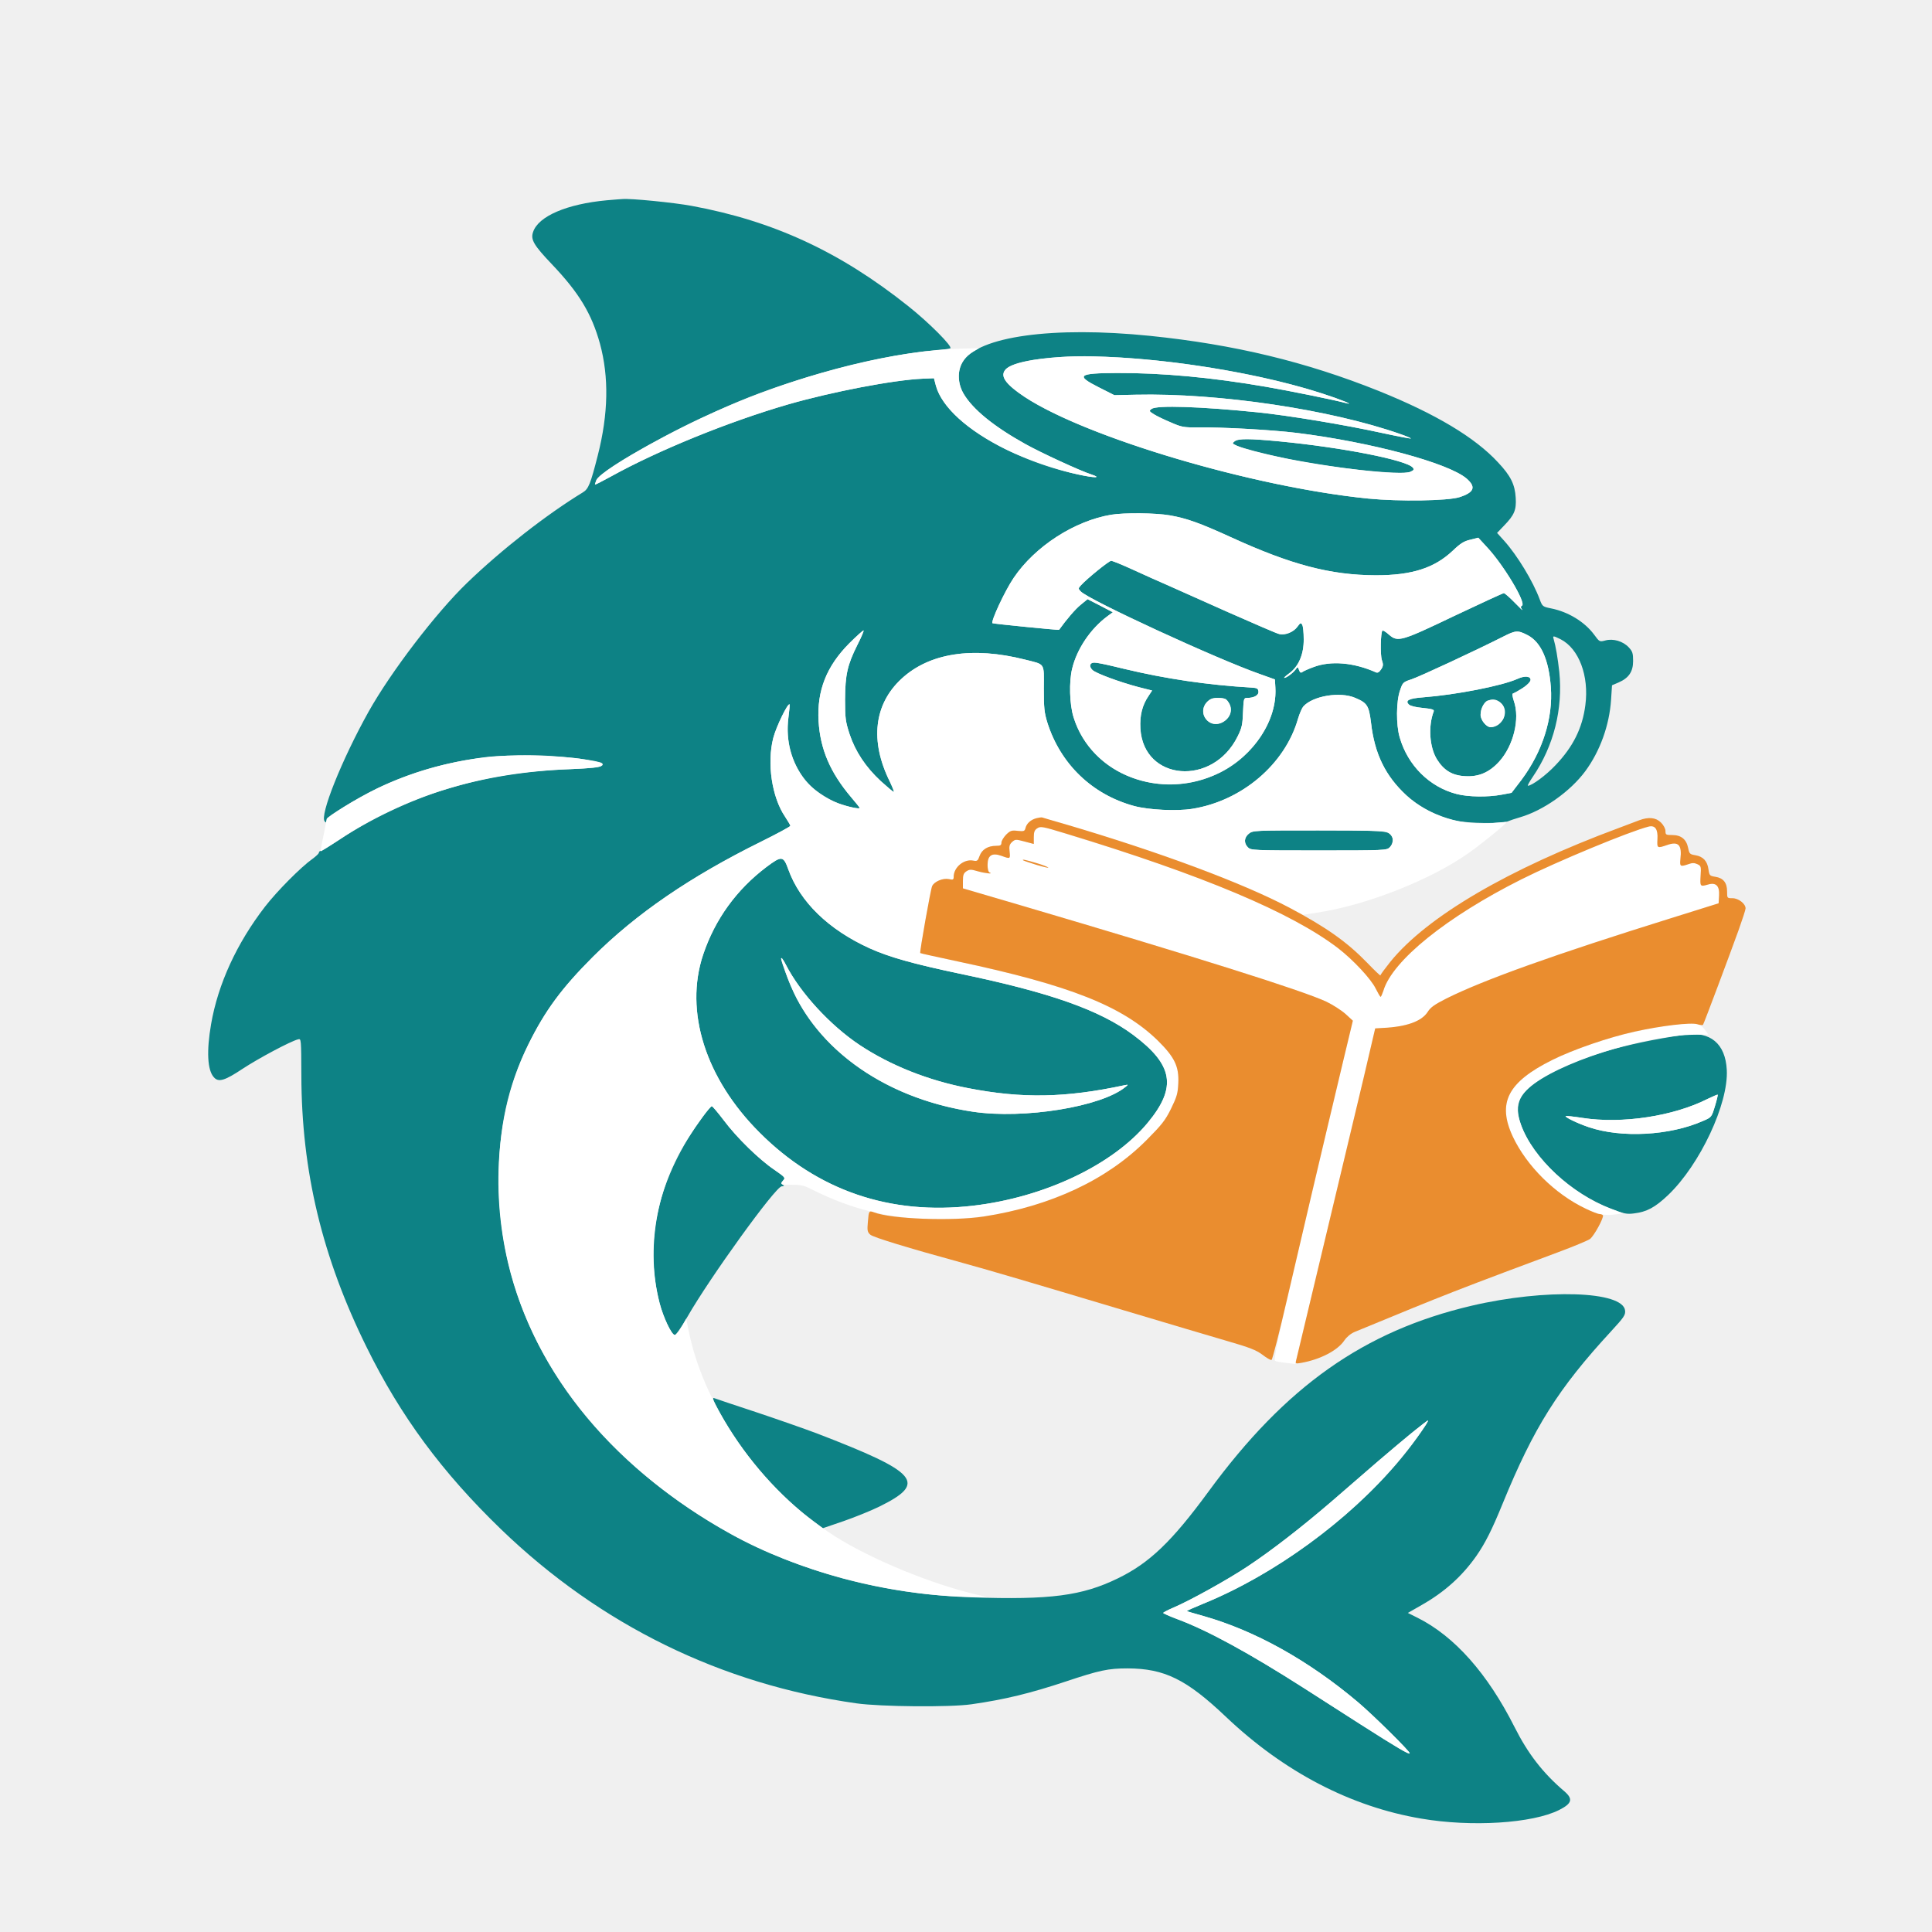
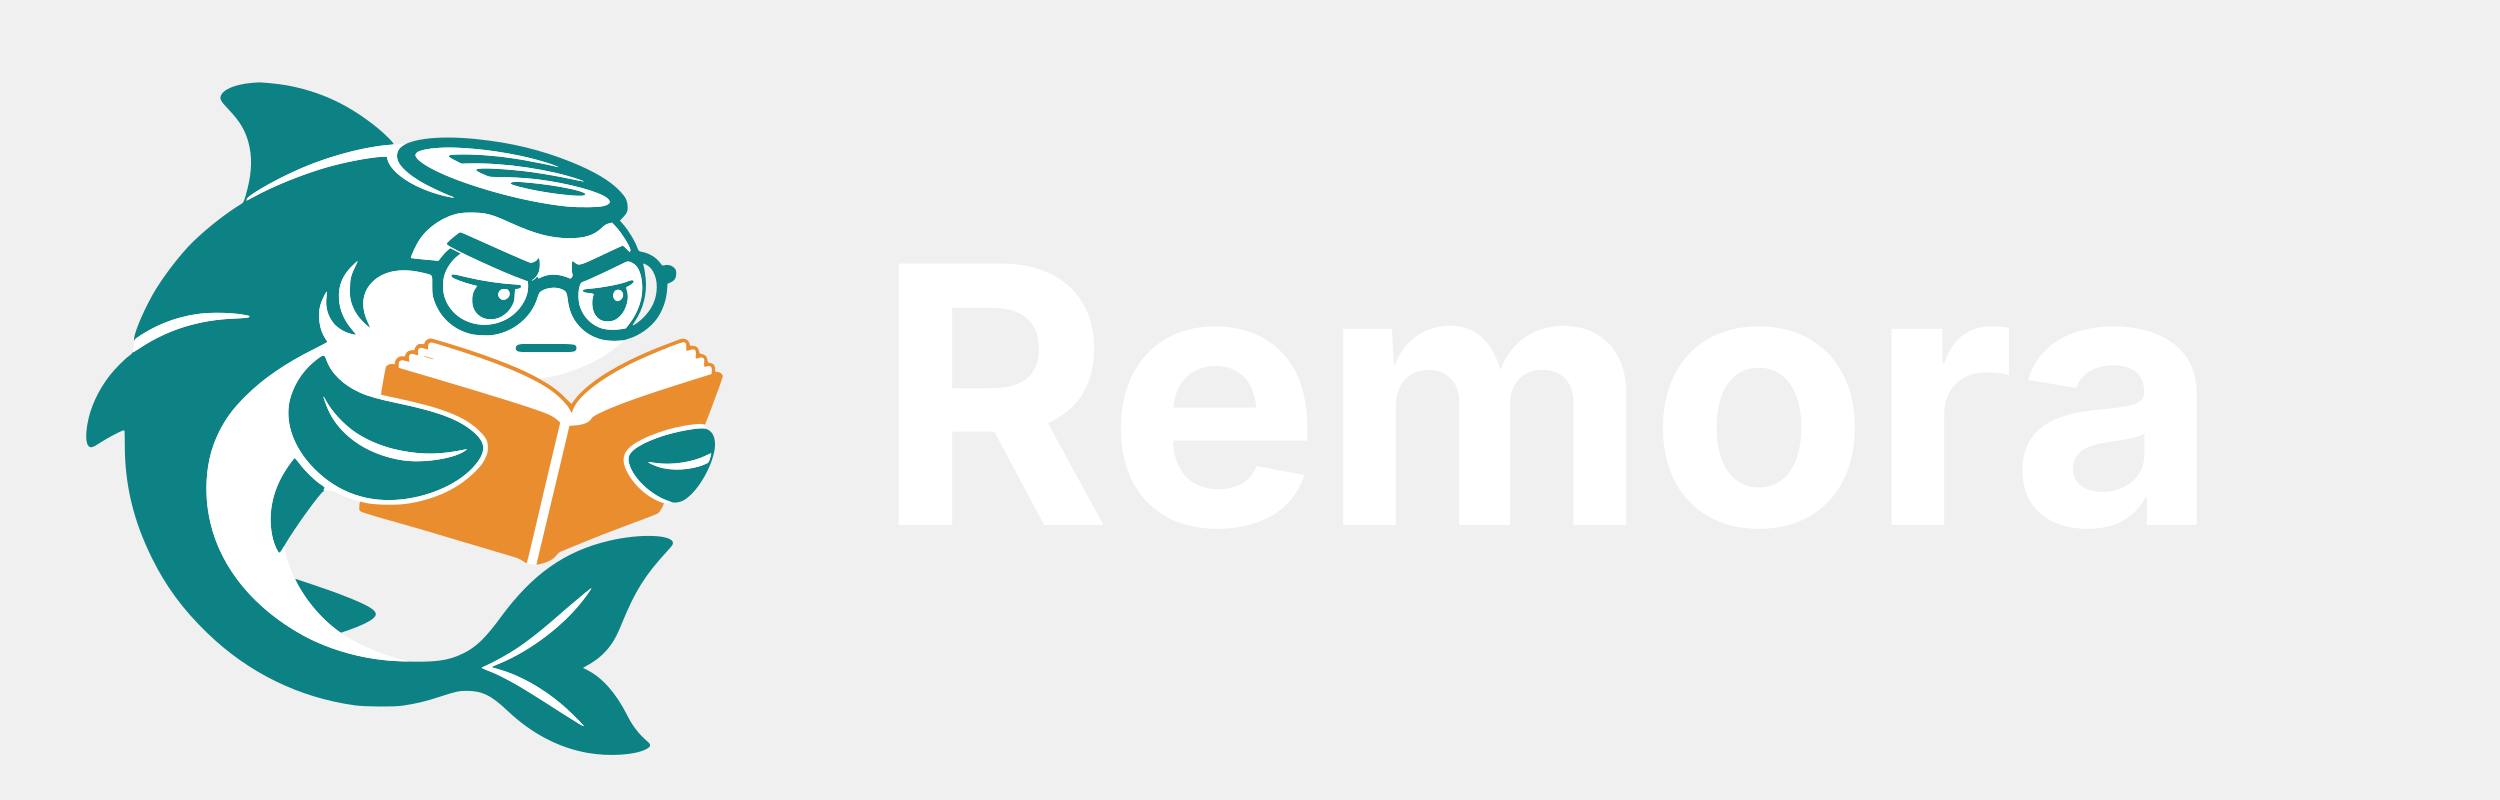
- <svg xmlns="http://www.w3.org/2000/svg" viewBox="0 0 1254 1254" role="img" aria-labelledby="remora-mark-title remora-mark-description">
-   <g transform="translate(0,1254) scale(0.1,-0.1)" fill="#0D8285" stroke="none">
-     <path d="M3938 11240 c-258 -24 -444 -103 -478 -206 -17 -49 4 -85 122 -209 177 -186 258 -321 312 -515 59 -217 55 -455 -14 -726 -47 -184 -60 -218 -97 -240 -236 -144 -527 -371 -752 -588 -201 -194 -492 -574 -639 -836 -173 -310 -320 -676 -284 -712 9 -9 12 -8 12 4 0 25 177 138 331 212 324 155 674 226 1054 213 162 -6 386 -34 403 -51 21 -21 -31 -31 -199 -38 -326 -12 -559 -51 -834 -137 -223 -70 -478 -192 -666 -317 -63 -42 -120 -76 -126 -77 -7 0 -13 -5 -13 -11 0 -6 -19 -24 -41 -40 -75 -53 -230 -209 -309 -311 -183 -237 -305 -502 -350 -763 -30 -174 -24 -298 18 -344 30 -35 71 -22 187 55 100 66 311 179 360 191 20 6 20 1 21 -232 1 -624 135 -1182 424 -1767 220 -447 490 -812 872 -1181 645 -622 1432 -1007 2308 -1130 156 -22 607 -26 745 -6 217 31 381 71 613 148 219 73 275 85 401 85 240 -1 382 -71 639 -315 376 -357 810 -583 1267 -660 326 -56 722 -31 895 56 83 42 92 71 34 121 -140 119 -237 245 -324 418 -175 347 -389 588 -628 708 l-64 32 89 51 c148 84 262 186 355 318 57 82 101 168 171 340 203 496 360 746 705 1120 82 89 93 105 90 133 -12 128 -517 144 -996 32 -699 -164 -1208 -524 -1707 -1205 -239 -326 -384 -465 -590 -565 -232 -113 -438 -140 -945 -123 -783 26 -1480 277 -2065 744 -653 521 -1006 1207 -1008 1959 -1 341 58 614 192 885 109 221 217 367 420 570 280 279 630 519 1089 746 105 52 192 99 192 104 0 4 -16 31 -35 60 -85 126 -118 346 -76 510 18 71 95 230 106 218 2 -2 -2 -42 -8 -89 -18 -147 20 -288 111 -407 37 -48 139 -118 213 -146 62 -23 139 -39 139 -30 0 2 -25 34 -56 70 -136 161 -200 311 -211 494 -11 198 52 356 199 504 49 49 91 86 93 84 3 -3 -15 -45 -40 -94 -65 -130 -79 -193 -80 -354 0 -123 3 -143 29 -224 38 -114 104 -214 203 -306 42 -38 80 -70 84 -70 4 0 -8 30 -26 68 -130 263 -102 501 76 666 180 167 460 211 801 125 134 -34 124 -17 123 -187 0 -127 3 -157 23 -222 85 -269 291 -468 565 -542 95 -25 274 -34 374 -18 324 51 604 290 688 585 10 33 25 68 34 79 61 69 239 99 338 56 78 -33 88 -50 102 -162 23 -201 93 -344 229 -470 84 -77 198 -137 312 -163 90 -21 322 -23 355 -3 6 3 37 13 70 23 150 43 327 167 425 300 95 129 156 297 167 464 l6 93 42 18 c67 29 95 70 95 140 0 50 -4 62 -28 88 -37 40 -101 59 -152 45 -38 -10 -38 -10 -74 39 -62 83 -168 147 -278 169 -55 11 -57 13 -74 58 -44 119 -146 286 -230 380 l-47 52 45 47 c67 69 81 102 76 181 -5 86 -32 142 -114 229 -150 163 -407 316 -774 464 -474 190 -939 302 -1485 358 -630 64 -1115 -3 -1217 -168 -35 -56 -32 -141 6 -207 60 -102 196 -213 401 -327 102 -57 358 -175 430 -198 69 -23 19 -23 -86 0 -454 97 -867 356 -925 579 l-12 46 -73 -3 c-189 -8 -589 -85 -874 -167 -383 -111 -843 -298 -1150 -468 -55 -30 -101 -54 -103 -52 -1 1 3 14 9 29 36 77 605 386 994 539 393 154 885 277 1206 303 46 4 90 10 97 13 18 10 -138 167 -273 274 -443 353 -875 553 -1407 651 -114 21 -394 49 -448 44 -8 0 -54 -4 -102 -8z m3322 -1020 c447 -26 958 -116 1322 -234 118 -38 219 -79 153 -62 -78 21 -370 80 -515 105 -358 62 -679 91 -970 90 -254 -1 -271 -16 -116 -94 l99 -50 138 3 c539 12 1264 -96 1717 -255 40 -14 71 -27 69 -29 -2 -2 -86 14 -188 36 -236 52 -610 114 -809 134 -364 37 -652 47 -685 22 -18 -13 -17 -15 15 -35 19 -12 69 -36 110 -53 68 -30 84 -33 170 -32 164 2 485 -16 648 -36 482 -60 982 -195 1101 -296 63 -55 50 -90 -46 -121 -76 -24 -389 -29 -593 -9 -839 84 -2064 472 -2330 738 -87 87 -23 140 200 168 170 20 279 23 510 10z m333 -1025 c108 -19 191 -48 397 -142 391 -179 646 -246 940 -247 235 0 381 47 501 161 48 46 72 61 113 70 l51 13 58 -63 c107 -115 254 -360 226 -378 -10 -6 -10 -11 1 -26 7 -10 -14 10 -48 45 -33 34 -65 62 -71 62 -6 0 -149 -66 -318 -146 -349 -167 -370 -173 -427 -124 -20 18 -39 30 -43 27 -12 -13 -15 -155 -4 -190 10 -30 10 -40 -5 -62 -12 -18 -22 -24 -33 -19 -144 64 -293 77 -406 34 -33 -12 -66 -27 -72 -32 -9 -7 -15 -4 -21 12 -8 23 -9 23 -23 4 -16 -22 -59 -54 -73 -54 -5 0 9 13 31 29 62 45 96 124 95 222 0 43 -4 85 -10 94 -8 15 -12 13 -31 -13 -25 -35 -80 -57 -119 -47 -15 3 -164 68 -332 142 -168 75 -343 153 -390 174 -47 20 -145 64 -219 98 -74 34 -140 61 -149 61 -14 0 -157 -116 -196 -159 -18 -20 -18 -22 -2 -39 48 -54 890 -442 1166 -538 l95 -34 3 -52 c13 -210 -139 -443 -358 -552 -382 -188 -837 -17 -952 359 -26 83 -30 230 -9 315 31 129 120 260 230 341 l34 25 -82 43 -82 42 -44 -36 c-35 -28 -93 -96 -141 -163 -2 -3 -426 39 -432 43 -13 9 80 210 138 295 138 204 394 369 632 409 86 14 289 12 381 -4z m2323 -778 c86 -45 137 -159 150 -337 15 -202 -54 -418 -190 -601 l-65 -85 -64 -12 c-90 -17 -218 -15 -291 4 -177 45 -319 186 -371 368 -24 81 -23 234 2 304 17 52 20 55 75 73 54 18 413 185 593 276 84 43 97 43 161 10z m213 -26 c120 -61 186 -239 161 -428 -19 -149 -80 -271 -194 -390 -60 -64 -153 -133 -179 -133 -4 0 10 26 32 58 136 200 196 440 172 680 -10 91 -23 167 -37 215 -7 22 -2 21 45 -2z m-874 -5098 c-293 -459 -885 -935 -1447 -1163 -59 -24 -106 -45 -104 -47 1 -2 50 -16 107 -32 335 -95 682 -288 1004 -560 98 -83 335 -317 335 -331 0 -12 -85 38 -315 185 -104 67 -271 174 -370 237 -360 230 -628 376 -822 448 -51 19 -93 38 -93 41 0 3 28 18 63 33 109 46 358 184 488 271 155 103 348 253 539 417 80 69 217 188 305 264 152 131 315 264 323 264 3 0 -4 -12 -13 -27z M8014 9676 c-18 -14 -17 -15 16 -30 43 -17 155 -47 316 -82 285 -61 753 -111 809 -86 22 10 25 15 15 27 -41 49 -458 131 -864 170 -200 19 -267 19 -292 1z M7076 8225 c-3 -8 4 -23 15 -34 24 -22 175 -78 300 -111 l87 -22 -23 -35 c-41 -60 -58 -127 -53 -212 20 -341 470 -378 631 -51 28 56 32 77 35 157 4 90 5 93 27 93 45 0 77 18 73 43 -2 18 -10 22 -43 24 -289 17 -559 57 -830 122 -184 45 -210 48 -219 26z m880 -223 c6 -4 16 -17 23 -29 45 -86 -76 -177 -144 -108 -56 56 -15 145 67 145 24 0 48 -4 54 -8z M9850 8134 c-102 -46 -402 -104 -612 -120 -94 -7 -120 -21 -93 -47 9 -9 44 -18 90 -22 60 -6 75 -11 71 -22 -37 -96 -28 -233 21 -312 45 -72 100 -105 184 -109 86 -5 155 24 219 94 93 102 137 278 96 394 -8 25 -12 46 -7 48 4 1 32 17 62 35 87 52 61 102 -31 61z m-112 -154 c59 -55 17 -160 -63 -160 -27 0 -65 46 -65 80 0 83 75 129 128 80z M8106 7129 c-31 -25 -34 -61 -6 -89 19 -19 33 -20 460 -20 427 0 441 1 460 20 20 20 26 56 12 76 -21 32 -53 34 -475 34 -414 0 -425 0 -451 -21z M4974 6912 c-194 -147 -333 -339 -410 -568 -123 -368 14 -803 366 -1155 375 -376 847 -538 1385 -475 464 54 908 265 1135 539 190 230 166 375 -95 570 -217 161 -538 275 -1125 397 -304 64 -460 108 -588 166 -265 121 -449 300 -525 510 -32 90 -43 91 -143 16z m127 -634 c93 -182 287 -393 479 -521 201 -133 445 -230 705 -280 350 -68 630 -63 1013 19 26 5 27 5 7 -11 -156 -129 -658 -210 -989 -161 -517 77 -946 353 -1145 735 -33 63 -101 237 -101 258 0 13 13 -4 31 -39z M10935 5824 c-394 -57 -695 -147 -908 -271 -166 -98 -204 -177 -154 -315 79 -217 321 -442 585 -544 81 -32 101 -36 147 -30 84 10 138 39 223 120 206 197 392 593 380 812 -9 170 -107 252 -273 228z m196 -464 c-22 -72 -22 -72 -78 -96 -215 -95 -529 -112 -741 -40 -74 25 -156 65 -150 72 3 2 52 -3 109 -12 258 -40 592 11 814 124 33 16 62 28 64 27 2 -2 -6 -36 -18 -75z M4562 5293 c-289 -393 -385 -805 -281 -1210 24 -93 78 -208 99 -208 8 0 43 51 80 115 146 256 575 850 614 850 17 0 18 2 6 10 -12 8 -12 11 3 28 16 18 14 20 -55 68 -101 68 -246 210 -329 321 -39 51 -74 93 -79 93 -4 0 -31 -30 -58 -67z M4665 3384 c149 -274 363 -528 593 -701 l83 -62 132 45 c72 25 177 67 232 94 316 155 258 222 -405 477 -80 30 -257 92 -395 138 -137 45 -259 86 -269 90 -14 6 -8 -12 29 -81z" />
+ <svg xmlns="http://www.w3.org/2000/svg" viewBox="0 0 1600 512" role="img" aria-label="Remora">
+   <g transform="scale(0.4082935)">
+     <g transform="translate(0,1254) scale(0.1,-0.1)" fill="#0D8285" stroke="none">
+       <path d="M3938 11240 c-258 -24 -444 -103 -478 -206 -17 -49 4 -85 122 -209 177 -186 258 -321 312 -515 59 -217 55 -455 -14 -726 -47 -184 -60 -218 -97 -240 -236 -144 -527 -371 -752 -588 -201 -194 -492 -574 -639 -836 -173 -310 -320 -676 -284 -712 9 -9 12 -8 12 4 0 25 177 138 331 212 324 155 674 226 1054 213 162 -6 386 -34 403 -51 21 -21 -31 -31 -199 -38 -326 -12 -559 -51 -834 -137 -223 -70 -478 -192 -666 -317 -63 -42 -120 -76 -126 -77 -7 0 -13 -5 -13 -11 0 -6 -19 -24 -41 -40 -75 -53 -230 -209 -309 -311 -183 -237 -305 -502 -350 -763 -30 -174 -24 -298 18 -344 30 -35 71 -22 187 55 100 66 311 179 360 191 20 6 20 1 21 -232 1 -624 135 -1182 424 -1767 220 -447 490 -812 872 -1181 645 -622 1432 -1007 2308 -1130 156 -22 607 -26 745 -6 217 31 381 71 613 148 219 73 275 85 401 85 240 -1 382 -71 639 -315 376 -357 810 -583 1267 -660 326 -56 722 -31 895 56 83 42 92 71 34 121 -140 119 -237 245 -324 418 -175 347 -389 588 -628 708 l-64 32 89 51 c148 84 262 186 355 318 57 82 101 168 171 340 203 496 360 746 705 1120 82 89 93 105 90 133 -12 128 -517 144 -996 32 -699 -164 -1208 -524 -1707 -1205 -239 -326 -384 -465 -590 -565 -232 -113 -438 -140 -945 -123 -783 26 -1480 277 -2065 744 -653 521 -1006 1207 -1008 1959 -1 341 58 614 192 885 109 221 217 367 420 570 280 279 630 519 1089 746 105 52 192 99 192 104 0 4 -16 31 -35 60 -85 126 -118 346 -76 510 18 71 95 230 106 218 2 -2 -2 -42 -8 -89 -18 -147 20 -288 111 -407 37 -48 139 -118 213 -146 62 -23 139 -39 139 -30 0 2 -25 34 -56 70 -136 161 -200 311 -211 494 -11 198 52 356 199 504 49 49 91 86 93 84 3 -3 -15 -45 -40 -94 -65 -130 -79 -193 -80 -354 0 -123 3 -143 29 -224 38 -114 104 -214 203 -306 42 -38 80 -70 84 -70 4 0 -8 30 -26 68 -130 263 -102 501 76 666 180 167 460 211 801 125 134 -34 124 -17 123 -187 0 -127 3 -157 23 -222 85 -269 291 -468 565 -542 95 -25 274 -34 374 -18 324 51 604 290 688 585 10 33 25 68 34 79 61 69 239 99 338 56 78 -33 88 -50 102 -162 23 -201 93 -344 229 -470 84 -77 198 -137 312 -163 90 -21 322 -23 355 -3 6 3 37 13 70 23 150 43 327 167 425 300 95 129 156 297 167 464 l6 93 42 18 c67 29 95 70 95 140 0 50 -4 62 -28 88 -37 40 -101 59 -152 45 -38 -10 -38 -10 -74 39 -62 83 -168 147 -278 169 -55 11 -57 13 -74 58 -44 119 -146 286 -230 380 l-47 52 45 47 c67 69 81 102 76 181 -5 86 -32 142 -114 229 -150 163 -407 316 -774 464 -474 190 -939 302 -1485 358 -630 64 -1115 -3 -1217 -168 -35 -56 -32 -141 6 -207 60 -102 196 -213 401 -327 102 -57 358 -175 430 -198 69 -23 19 -23 -86 0 -454 97 -867 356 -925 579 l-12 46 -73 -3 c-189 -8 -589 -85 -874 -167 -383 -111 -843 -298 -1150 -468 -55 -30 -101 -54 -103 -52 -1 1 3 14 9 29 36 77 605 386 994 539 393 154 885 277 1206 303 46 4 90 10 97 13 18 10 -138 167 -273 274 -443 353 -875 553 -1407 651 -114 21 -394 49 -448 44 -8 0 -54 -4 -102 -8z m3322 -1020 c447 -26 958 -116 1322 -234 118 -38 219 -79 153 -62 -78 21 -370 80 -515 105 -358 62 -679 91 -970 90 -254 -1 -271 -16 -116 -94 l99 -50 138 3 c539 12 1264 -96 1717 -255 40 -14 71 -27 69 -29 -2 -2 -86 14 -188 36 -236 52 -610 114 -809 134 -364 37 -652 47 -685 22 -18 -13 -17 -15 15 -35 19 -12 69 -36 110 -53 68 -30 84 -33 170 -32 164 2 485 -16 648 -36 482 -60 982 -195 1101 -296 63 -55 50 -90 -46 -121 -76 -24 -389 -29 -593 -9 -839 84 -2064 472 -2330 738 -87 87 -23 140 200 168 170 20 279 23 510 10z m333 -1025 c108 -19 191 -48 397 -142 391 -179 646 -246 940 -247 235 0 381 47 501 161 48 46 72 61 113 70 l51 13 58 -63 c107 -115 254 -360 226 -378 -10 -6 -10 -11 1 -26 7 -10 -14 10 -48 45 -33 34 -65 62 -71 62 -6 0 -149 -66 -318 -146 -349 -167 -370 -173 -427 -124 -20 18 -39 30 -43 27 -12 -13 -15 -155 -4 -190 10 -30 10 -40 -5 -62 -12 -18 -22 -24 -33 -19 -144 64 -293 77 -406 34 -33 -12 -66 -27 -72 -32 -9 -7 -15 -4 -21 12 -8 23 -9 23 -23 4 -16 -22 -59 -54 -73 -54 -5 0 9 13 31 29 62 45 96 124 95 222 0 43 -4 85 -10 94 -8 15 -12 13 -31 -13 -25 -35 -80 -57 -119 -47 -15 3 -164 68 -332 142 -168 75 -343 153 -390 174 -47 20 -145 64 -219 98 -74 34 -140 61 -149 61 -14 0 -157 -116 -196 -159 -18 -20 -18 -22 -2 -39 48 -54 890 -442 1166 -538 l95 -34 3 -52 c13 -210 -139 -443 -358 -552 -382 -188 -837 -17 -952 359 -26 83 -30 230 -9 315 31 129 120 260 230 341 l34 25 -82 43 -82 42 -44 -36 c-35 -28 -93 -96 -141 -163 -2 -3 -426 39 -432 43 -13 9 80 210 138 295 138 204 394 369 632 409 86 14 289 12 381 -4z m2323 -778 c86 -45 137 -159 150 -337 15 -202 -54 -418 -190 -601 l-65 -85 -64 -12 c-90 -17 -218 -15 -291 4 -177 45 -319 186 -371 368 -24 81 -23 234 2 304 17 52 20 55 75 73 54 18 413 185 593 276 84 43 97 43 161 10z m213 -26 c120 -61 186 -239 161 -428 -19 -149 -80 -271 -194 -390 -60 -64 -153 -133 -179 -133 -4 0 10 26 32 58 136 200 196 440 172 680 -10 91 -23 167 -37 215 -7 22 -2 21 45 -2z m-874 -5098 c-293 -459 -885 -935 -1447 -1163 -59 -24 -106 -45 -104 -47 1 -2 50 -16 107 -32 335 -95 682 -288 1004 -560 98 -83 335 -317 335 -331 0 -12 -85 38 -315 185 -104 67 -271 174 -370 237 -360 230 -628 376 -822 448 -51 19 -93 38 -93 41 0 3 28 18 63 33 109 46 358 184 488 271 155 103 348 253 539 417 80 69 217 188 305 264 152 131 315 264 323 264 3 0 -4 -12 -13 -27z M8014 9676 c-18 -14 -17 -15 16 -30 43 -17 155 -47 316 -82 285 -61 753 -111 809 -86 22 10 25 15 15 27 -41 49 -458 131 -864 170 -200 19 -267 19 -292 1z M7076 8225 c-3 -8 4 -23 15 -34 24 -22 175 -78 300 -111 l87 -22 -23 -35 c-41 -60 -58 -127 -53 -212 20 -341 470 -378 631 -51 28 56 32 77 35 157 4 90 5 93 27 93 45 0 77 18 73 43 -2 18 -10 22 -43 24 -289 17 -559 57 -830 122 -184 45 -210 48 -219 26z m880 -223 c6 -4 16 -17 23 -29 45 -86 -76 -177 -144 -108 -56 56 -15 145 67 145 24 0 48 -4 54 -8z M9850 8134 c-102 -46 -402 -104 -612 -120 -94 -7 -120 -21 -93 -47 9 -9 44 -18 90 -22 60 -6 75 -11 71 -22 -37 -96 -28 -233 21 -312 45 -72 100 -105 184 -109 86 -5 155 24 219 94 93 102 137 278 96 394 -8 25 -12 46 -7 48 4 1 32 17 62 35 87 52 61 102 -31 61z m-112 -154 c59 -55 17 -160 -63 -160 -27 0 -65 46 -65 80 0 83 75 129 128 80z M8106 7129 c-31 -25 -34 -61 -6 -89 19 -19 33 -20 460 -20 427 0 441 1 460 20 20 20 26 56 12 76 -21 32 -53 34 -475 34 -414 0 -425 0 -451 -21z M4974 6912 c-194 -147 -333 -339 -410 -568 -123 -368 14 -803 366 -1155 375 -376 847 -538 1385 -475 464 54 908 265 1135 539 190 230 166 375 -95 570 -217 161 -538 275 -1125 397 -304 64 -460 108 -588 166 -265 121 -449 300 -525 510 -32 90 -43 91 -143 16z m127 -634 c93 -182 287 -393 479 -521 201 -133 445 -230 705 -280 350 -68 630 -63 1013 19 26 5 27 5 7 -11 -156 -129 -658 -210 -989 -161 -517 77 -946 353 -1145 735 -33 63 -101 237 -101 258 0 13 13 -4 31 -39z M10935 5824 c-394 -57 -695 -147 -908 -271 -166 -98 -204 -177 -154 -315 79 -217 321 -442 585 -544 81 -32 101 -36 147 -30 84 10 138 39 223 120 206 197 392 593 380 812 -9 170 -107 252 -273 228z m196 -464 c-22 -72 -22 -72 -78 -96 -215 -95 -529 -112 -741 -40 -74 25 -156 65 -150 72 3 2 52 -3 109 -12 258 -40 592 11 814 124 33 16 62 28 64 27 2 -2 -6 -36 -18 -75z M4562 5293 c-289 -393 -385 -805 -281 -1210 24 -93 78 -208 99 -208 8 0 43 51 80 115 146 256 575 850 614 850 17 0 18 2 6 10 -12 8 -12 11 3 28 16 18 14 20 -55 68 -101 68 -246 210 -329 321 -39 51 -74 93 -79 93 -4 0 -31 -30 -58 -67z M4665 3384 c149 -274 363 -528 593 -701 l83 -62 132 45 c72 25 177 67 232 94 316 155 258 222 -405 477 -80 30 -257 92 -395 138 -137 45 -259 86 -269 90 -14 6 -8 -12 29 -81z" />
+     </g>
+     <g transform="translate(0,1254) scale(0.1,-0.1)" fill="#FFFFFF" stroke="none">
+       <path d="M6080 10268 c-465 -44 -1023 -205 -1530 -442 -304 -142 -655 -350 -679 -402 -6 -15 -10 -28 -9 -29 2 -2 48 22 103 52 307 170 767 357 1150 468 285 82 685 159 874 167 l73 3 12 -46 c37 -141 205 -294 459 -418 126 -61 333 -133 466 -161 105 -23 155 -23 86 0 -72 23 -328 141 -430 198 -205 114 -341 225 -401 327 -58 100 -33 214 59 270 l42 25 -95 -2 c-52 -1 -133 -6 -180 -10z M6890 10223 c-181 -10 -326 -42 -361 -79 -41 -44 -7 -94 122 -180 398 -264 1482 -585 2229 -660 204 -20 517 -15 593 9 96 31 109 66 46 121 -119 101 -619 236 -1101 296 -163 20 -484 38 -648 36 -86 -1 -102 2 -170 32 -41 17 -91 41 -110 53 -32 20 -33 22 -15 35 33 25 321 15 685 -22 199 -20 573 -82 809 -134 102 -22 186 -38 188 -36 2 2 -29 15 -69 29 -453 159 -1178 267 -1717 255 l-138 -3 -99 50 c-155 78 -138 93 116 94 291 1 612 -28 970 -90 145 -25 437 -84 515 -105 66 -17 -35 24 -153 62 -487 158 -1238 263 -1692 237z m1416 -548 c406 -39 823 -121 864 -170 10 -12 7 -17 -15 -27 -90 -41 -925 84 -1125 168 -33 15 -34 16 -16 30 25 18 92 18 292 -1z M7212 9199 c-238 -40 -494 -205 -632 -409 -58 -85 -151 -286 -138 -295 6 -4 430 -46 432 -43 48 67 106 135 141 163 l44 36 82 -42 82 -43 -34 -25 c-110 -81 -199 -212 -230 -341 -21 -85 -17 -232 9 -315 48 -156 163 -290 314 -364 271 -134 601 -79 814 134 124 123 191 279 182 423 l-3 52 -95 34 c-276 96 -1118 484 -1166 538 -16 17 -16 19 2 39 39 43 182 159 196 159 9 0 75 -27 149 -61 74 -34 172 -78 219 -98 47 -21 222 -99 390 -174 168 -74 317 -139 332 -142 39 -10 94 12 119 47 19 26 23 28 31 13 6 -9 10 -51 10 -94 1 -98 -33 -177 -95 -222 -22 -16 -36 -29 -31 -29 14 0 57 32 73 54 14 19 15 19 23 -4 6 -16 12 -19 21 -12 6 5 39 20 72 32 113 43 262 30 406 -34 11 -5 21 1 33 19 15 22 15 32 5 62 -11 35 -8 177 4 190 4 3 23 -9 43 -27 57 -49 78 -43 427 124 169 80 312 146 318 146 6 0 38 -28 71 -62 34 -35 55 -55 48 -45 -11 15 -11 20 -1 26 28 18 -119 263 -226 378 l-58 63 -51 -13 c-41 -9 -65 -24 -113 -70 -120 -114 -266 -161 -501 -161 -294 1 -549 68 -940 247 -206 94 -289 123 -397 142 -92 16 -295 18 -381 4z m83 -1000 c271 -65 541 -105 830 -122 33 -2 41 -6 43 -24 4 -25 -28 -43 -73 -43 -22 0 -23 -3 -27 -93 -3 -80 -7 -101 -35 -157 -161 -327 -611 -290 -631 51 -5 85 12 152 53 212 l23 35 -87 22 c-125 33 -276 89 -300 111 -25 23 -17 49 14 49 12 0 98 -18 190 -41z M7835 7984 c-67 -72 11 -177 98 -133 51 26 70 76 46 122 -17 31 -28 37 -77 37 -34 0 -48 -6 -67 -26z M5512 8364 c-147 -148 -210 -306 -199 -504 11 -183 75 -333 211 -494 31 -36 56 -68 56 -70 0 -9 -77 7 -139 30 -226 84 -355 304 -324 553 6 47 10 87 8 89 -11 12 -88 -147 -106 -218 -42 -164 -9 -384 76 -510 19 -29 35 -56 35 -60 0 -5 -87 -52 -192 -104 -459 -227 -809 -467 -1089 -746 -203 -203 -311 -349 -420 -570 -200 -406 -248 -922 -132 -1415 167 -708 685 -1339 1448 -1763 426 -237 1008 -392 1519 -406 88 -3 150 -3 136 0 -286 59 -671 209 -936 365 -485 287 -887 836 -993 1356 l-17 83 -30 -53 c-16 -28 -36 -52 -44 -52 -21 0 -75 115 -99 208 -90 350 -21 750 184 1068 65 101 145 209 155 209 5 0 40 -42 79 -93 83 -111 228 -253 329 -321 65 -45 71 -51 57 -66 -24 -27 -19 -30 55 -30 58 0 81 -5 129 -30 269 -135 515 -193 826 -193 267 0 490 40 730 130 270 102 444 210 616 382 100 101 122 128 160 205 38 78 44 99 47 166 5 108 -24 168 -132 275 -229 224 -570 360 -1301 515 -131 28 -241 52 -242 54 -5 5 67 411 77 434 13 30 70 54 109 46 27 -6 31 -4 31 15 0 62 67 117 127 105 25 -5 30 -2 41 30 15 42 54 66 107 66 29 0 35 4 35 21 0 11 14 34 30 51 27 27 36 30 75 26 41 -5 45 -4 54 23 12 34 50 60 88 61 31 0 188 -45 543 -159 430 -137 842 -298 1065 -418 l101 -53 90 14 c321 47 743 214 989 389 93 66 249 194 243 199 -1 2 -37 -1 -78 -5 -205 -24 -427 46 -572 179 -136 126 -206 269 -229 470 -14 112 -24 129 -102 162 -99 43 -277 13 -338 -56 -9 -11 -24 -46 -34 -79 -84 -295 -364 -534 -688 -585 -100 -16 -279 -7 -374 18 -274 74 -480 273 -565 542 -20 65 -23 95 -23 222 1 170 11 153 -123 187 -341 86 -621 42 -801 -125 -178 -165 -206 -403 -76 -666 18 -38 30 -68 26 -68 -4 0 -42 32 -84 70 -99 92 -165 192 -203 306 -26 81 -29 101 -29 224 1 161 15 224 80 354 25 49 43 91 40 94 -2 2 -44 -35 -93 -84z m3491 -1225 c43 -23 50 -66 17 -99 -19 -19 -33 -20 -460 -20 -427 0 -441 1 -460 20 -28 28 -25 64 6 89 26 21 37 21 451 21 300 0 431 -3 446 -11z m-3886 -243 c76 -210 260 -389 525 -510 128 -58 284 -102 588 -166 587 -122 908 -236 1125 -397 261 -195 285 -340 95 -570 -227 -274 -671 -485 -1135 -539 -538 -63 -1010 99 -1385 475 -352 352 -489 787 -366 1155 77 229 216 421 410 568 100 75 111 74 143 -16z M5070 6317 c0 -2 13 -42 29 -89 159 -472 622 -815 1217 -904 331 -49 833 32 989 161 20 16 19 16 -7 11 -383 -82 -663 -87 -1013 -19 -260 50 -504 147 -705 280 -192 128 -386 339 -479 521 -18 35 -31 52 -31 39z M9755 8407 c-180 -91 -539 -258 -593 -276 -55 -18 -58 -21 -75 -73 -25 -70 -26 -223 -2 -304 52 -182 194 -323 371 -368 73 -19 201 -21 291 -4 l64 12 65 85 c136 183 205 399 190 601 -13 178 -64 292 -150 337 -64 33 -77 33 -161 -10z m180 -282 c0 -17 -75 -73 -116 -87 -5 -2 -1 -23 7 -48 41 -116 -3 -292 -96 -394 -64 -70 -133 -99 -219 -94 -84 4 -139 37 -184 109 -49 79 -58 216 -21 312 4 11 -11 16 -71 22 -46 4 -81 13 -90 22 -27 26 -1 40 93 47 210 16 510 74 612 120 47 21 85 17 85 -9z M9657 7993 c-23 -6 -47 -54 -47 -93 0 -34 38 -80 65 -80 31 0 72 29 85 59 30 72 -26 134 -103 114z M3147 7625 c-247 -31 -485 -100 -696 -201 -118 -57 -331 -185 -331 -200 0 -3 -9 -51 -20 -106 -12 -55 -20 -102 -18 -103 2 -2 56 33 122 76 430 286 920 435 1505 457 120 5 184 11 193 20 18 18 8 22 -109 43 -145 26 -493 34 -646 14z M6732 7165 c-17 -13 -22 -26 -22 -60 l0 -43 -60 16 c-57 15 -60 15 -81 -3 -17 -16 -20 -28 -16 -62 5 -49 5 -49 -53 -28 -62 22 -90 3 -90 -59 0 -26 5 -46 13 -49 29 -12 -32 -5 -77 8 -44 13 -52 13 -73 0 -19 -13 -23 -24 -23 -63 l0 -48 368 -108 c1144 -337 1836 -555 1992 -628 41 -20 96 -55 123 -79 l48 -44 -60 -250 c-386 -1622 -461 -1949 -445 -1958 7 -4 39 -10 72 -13 l59 -7 11 44 c17 71 347 1454 432 1809 l76 325 50 3 c153 7 251 43 290 103 61 97 578 297 1579 609 l310 97 3 50 c4 63 -20 87 -71 72 -52 -15 -53 -14 -49 56 4 61 3 65 -21 76 -19 9 -34 9 -58 0 -53 -18 -57 -16 -52 33 11 93 -13 117 -87 91 -64 -22 -65 -21 -62 38 4 65 -15 92 -57 82 -123 -31 -592 -225 -827 -343 -484 -243 -837 -527 -895 -723 -7 -21 -15 -39 -18 -39 -3 0 -17 24 -31 52 -30 63 -146 187 -244 263 -299 229 -856 466 -1692 720 -117 36 -218 67 -225 70 -8 3 -24 -2 -37 -10z m-8 -226 c39 -11 75 -25 80 -30 5 -4 -28 3 -75 17 -79 25 -103 34 -84 34 4 0 40 -9 79 -21z M10830 5884 c-254 -35 -551 -123 -755 -224 -239 -119 -324 -228 -295 -381 38 -202 257 -457 496 -577 85 -43 138 -54 204 -45 l55 8 -78 29 c-251 91 -506 329 -584 543 -40 110 -28 169 48 239 176 161 745 345 1080 348 l87 1 -20 28 c-36 51 -64 54 -238 31z M11085 5408 c-222 -113 -556 -164 -814 -124 -57 9 -106 14 -109 12 -6 -7 76 -47 150 -72 212 -72 526 -55 741 40 56 24 56 24 78 96 12 39 20 73 18 75 -2 1 -31 -11 -64 -27z M9185 3257 c-44 -35 -152 -126 -240 -201 -88 -76 -225 -195 -305 -264 -191 -164 -384 -314 -539 -417 -130 -87 -379 -225 -488 -271 -35 -15 -63 -30 -63 -33 0 -3 42 -22 93 -41 194 -72 462 -218 822 -448 99 -63 266 -170 370 -237 230 -147 315 -197 315 -185 0 14 -237 248 -335 331 -322 272 -669 465 -1004 560 -57 16 -106 30 -107 32 -2 2 45 23 104 47 460 187 946 540 1264 920 93 111 209 270 196 270 -2 0 -39 -28 -83 -63z" />
+     </g>
+     <g transform="translate(0,1254) scale(0.1,-0.1)" fill="#EA8D2F" stroke="none">
+       <path d="M6726 7229 c-36 -10 -63 -34 -70 -64 -5 -20 -10 -22 -50 -18 -40 5 -48 2 -76 -25 -16 -17 -30 -40 -30 -51 0 -17 -6 -21 -35 -21 -53 0 -92 -24 -107 -66 -11 -32 -16 -35 -41 -30 -60 12 -127 -43 -127 -105 0 -19 -4 -21 -31 -15 -39 8 -96 -16 -109 -46 -10 -23 -82 -429 -77 -434 1 -2 111 -26 242 -54 731 -155 1072 -291 1301 -515 108 -107 137 -167 132 -275 -3 -67 -9 -88 -47 -166 -38 -77 -60 -104 -160 -205 -258 -258 -619 -427 -1056 -495 -202 -31 -598 -17 -712 27 -33 12 -34 11 -40 -63 -5 -55 -3 -65 16 -82 19 -17 241 -85 606 -185 178 -49 425 -122 1040 -306 270 -81 571 -170 670 -199 149 -43 188 -59 229 -89 27 -21 53 -36 59 -34 6 2 52 183 103 403 85 366 213 912 365 1549 l60 250 -48 44 c-27 24 -82 59 -123 79 -156 73 -848 291 -1992 628 l-368 108 0 48 c0 39 4 50 23 63 21 13 29 13 73 0 45 -13 106 -20 77 -8 -8 3 -13 23 -13 49 0 62 28 81 90 59 58 -21 58 -21 53 28 -4 34 -1 46 16 62 21 18 24 18 81 3 l60 -16 0 44 c0 34 5 47 23 58 20 14 36 11 187 -35 887 -270 1463 -512 1766 -744 98 -76 214 -200 244 -263 14 -28 28 -52 31 -52 3 0 11 18 18 39 58 196 411 480 895 723 235 118 704 312 827 343 42 10 61 -17 57 -82 -3 -59 -2 -60 62 -38 74 26 98 2 87 -91 -5 -49 -1 -51 52 -33 24 9 39 9 58 0 24 -11 25 -15 21 -76 -4 -70 -3 -71 49 -56 51 15 75 -9 71 -72 l-3 -50 -310 -97 c-759 -237 -1212 -399 -1457 -521 -77 -39 -103 -57 -122 -88 -39 -60 -137 -96 -290 -103 l-50 -3 -76 -325 c-71 -296 -423 -1772 -437 -1829 -6 -23 -4 -23 33 -17 124 22 237 81 280 146 16 23 41 44 67 55 45 19 107 44 377 155 184 75 329 132 595 232 88 33 243 91 345 129 102 38 196 77 210 87 26 19 92 140 84 154 -3 4 -13 8 -22 8 -10 0 -50 16 -90 35 -200 95 -383 277 -473 468 -102 219 -33 353 256 497 137 68 366 147 535 184 171 38 365 61 407 48 18 -6 35 -7 37 -3 6 8 172 451 230 612 25 70 46 134 46 143 0 30 -46 66 -85 66 -35 0 -35 0 -35 44 0 56 -24 87 -76 95 -37 6 -39 8 -45 49 -7 53 -35 83 -85 91 -36 6 -39 9 -47 48 -11 55 -45 83 -103 83 -41 0 -44 2 -44 26 0 15 -12 38 -29 55 -33 33 -80 38 -141 15 -19 -7 -78 -29 -130 -49 -718 -266 -1248 -576 -1486 -870 -35 -44 -64 -83 -64 -88 0 -4 -39 33 -87 83 -130 134 -264 229 -503 356 -303 160 -840 361 -1455 542 -77 22 -144 42 -150 44 -5 2 -23 -1 -39 -5z M6641 6956 c2 -2 42 -16 88 -30 47 -14 80 -21 75 -17 -5 5 -41 19 -80 30 -70 21 -92 25 -83 17z" />
+     </g>
  </g>
-   <g transform="translate(0,1254) scale(0.1,-0.1)" fill="#FFFFFF" stroke="none">
-     <path d="M6080 10268 c-465 -44 -1023 -205 -1530 -442 -304 -142 -655 -350 -679 -402 -6 -15 -10 -28 -9 -29 2 -2 48 22 103 52 307 170 767 357 1150 468 285 82 685 159 874 167 l73 3 12 -46 c37 -141 205 -294 459 -418 126 -61 333 -133 466 -161 105 -23 155 -23 86 0 -72 23 -328 141 -430 198 -205 114 -341 225 -401 327 -58 100 -33 214 59 270 l42 25 -95 -2 c-52 -1 -133 -6 -180 -10z M6890 10223 c-181 -10 -326 -42 -361 -79 -41 -44 -7 -94 122 -180 398 -264 1482 -585 2229 -660 204 -20 517 -15 593 9 96 31 109 66 46 121 -119 101 -619 236 -1101 296 -163 20 -484 38 -648 36 -86 -1 -102 2 -170 32 -41 17 -91 41 -110 53 -32 20 -33 22 -15 35 33 25 321 15 685 -22 199 -20 573 -82 809 -134 102 -22 186 -38 188 -36 2 2 -29 15 -69 29 -453 159 -1178 267 -1717 255 l-138 -3 -99 50 c-155 78 -138 93 116 94 291 1 612 -28 970 -90 145 -25 437 -84 515 -105 66 -17 -35 24 -153 62 -487 158 -1238 263 -1692 237z m1416 -548 c406 -39 823 -121 864 -170 10 -12 7 -17 -15 -27 -90 -41 -925 84 -1125 168 -33 15 -34 16 -16 30 25 18 92 18 292 -1z M7212 9199 c-238 -40 -494 -205 -632 -409 -58 -85 -151 -286 -138 -295 6 -4 430 -46 432 -43 48 67 106 135 141 163 l44 36 82 -42 82 -43 -34 -25 c-110 -81 -199 -212 -230 -341 -21 -85 -17 -232 9 -315 48 -156 163 -290 314 -364 271 -134 601 -79 814 134 124 123 191 279 182 423 l-3 52 -95 34 c-276 96 -1118 484 -1166 538 -16 17 -16 19 2 39 39 43 182 159 196 159 9 0 75 -27 149 -61 74 -34 172 -78 219 -98 47 -21 222 -99 390 -174 168 -74 317 -139 332 -142 39 -10 94 12 119 47 19 26 23 28 31 13 6 -9 10 -51 10 -94 1 -98 -33 -177 -95 -222 -22 -16 -36 -29 -31 -29 14 0 57 32 73 54 14 19 15 19 23 -4 6 -16 12 -19 21 -12 6 5 39 20 72 32 113 43 262 30 406 -34 11 -5 21 1 33 19 15 22 15 32 5 62 -11 35 -8 177 4 190 4 3 23 -9 43 -27 57 -49 78 -43 427 124 169 80 312 146 318 146 6 0 38 -28 71 -62 34 -35 55 -55 48 -45 -11 15 -11 20 -1 26 28 18 -119 263 -226 378 l-58 63 -51 -13 c-41 -9 -65 -24 -113 -70 -120 -114 -266 -161 -501 -161 -294 1 -549 68 -940 247 -206 94 -289 123 -397 142 -92 16 -295 18 -381 4z m83 -1000 c271 -65 541 -105 830 -122 33 -2 41 -6 43 -24 4 -25 -28 -43 -73 -43 -22 0 -23 -3 -27 -93 -3 -80 -7 -101 -35 -157 -161 -327 -611 -290 -631 51 -5 85 12 152 53 212 l23 35 -87 22 c-125 33 -276 89 -300 111 -25 23 -17 49 14 49 12 0 98 -18 190 -41z M7835 7984 c-67 -72 11 -177 98 -133 51 26 70 76 46 122 -17 31 -28 37 -77 37 -34 0 -48 -6 -67 -26z M5512 8364 c-147 -148 -210 -306 -199 -504 11 -183 75 -333 211 -494 31 -36 56 -68 56 -70 0 -9 -77 7 -139 30 -226 84 -355 304 -324 553 6 47 10 87 8 89 -11 12 -88 -147 -106 -218 -42 -164 -9 -384 76 -510 19 -29 35 -56 35 -60 0 -5 -87 -52 -192 -104 -459 -227 -809 -467 -1089 -746 -203 -203 -311 -349 -420 -570 -200 -406 -248 -922 -132 -1415 167 -708 685 -1339 1448 -1763 426 -237 1008 -392 1519 -406 88 -3 150 -3 136 0 -286 59 -671 209 -936 365 -485 287 -887 836 -993 1356 l-17 83 -30 -53 c-16 -28 -36 -52 -44 -52 -21 0 -75 115 -99 208 -90 350 -21 750 184 1068 65 101 145 209 155 209 5 0 40 -42 79 -93 83 -111 228 -253 329 -321 65 -45 71 -51 57 -66 -24 -27 -19 -30 55 -30 58 0 81 -5 129 -30 269 -135 515 -193 826 -193 267 0 490 40 730 130 270 102 444 210 616 382 100 101 122 128 160 205 38 78 44 99 47 166 5 108 -24 168 -132 275 -229 224 -570 360 -1301 515 -131 28 -241 52 -242 54 -5 5 67 411 77 434 13 30 70 54 109 46 27 -6 31 -4 31 15 0 62 67 117 127 105 25 -5 30 -2 41 30 15 42 54 66 107 66 29 0 35 4 35 21 0 11 14 34 30 51 27 27 36 30 75 26 41 -5 45 -4 54 23 12 34 50 60 88 61 31 0 188 -45 543 -159 430 -137 842 -298 1065 -418 l101 -53 90 14 c321 47 743 214 989 389 93 66 249 194 243 199 -1 2 -37 -1 -78 -5 -205 -24 -427 46 -572 179 -136 126 -206 269 -229 470 -14 112 -24 129 -102 162 -99 43 -277 13 -338 -56 -9 -11 -24 -46 -34 -79 -84 -295 -364 -534 -688 -585 -100 -16 -279 -7 -374 18 -274 74 -480 273 -565 542 -20 65 -23 95 -23 222 1 170 11 153 -123 187 -341 86 -621 42 -801 -125 -178 -165 -206 -403 -76 -666 18 -38 30 -68 26 -68 -4 0 -42 32 -84 70 -99 92 -165 192 -203 306 -26 81 -29 101 -29 224 1 161 15 224 80 354 25 49 43 91 40 94 -2 2 -44 -35 -93 -84z m3491 -1225 c43 -23 50 -66 17 -99 -19 -19 -33 -20 -460 -20 -427 0 -441 1 -460 20 -28 28 -25 64 6 89 26 21 37 21 451 21 300 0 431 -3 446 -11z m-3886 -243 c76 -210 260 -389 525 -510 128 -58 284 -102 588 -166 587 -122 908 -236 1125 -397 261 -195 285 -340 95 -570 -227 -274 -671 -485 -1135 -539 -538 -63 -1010 99 -1385 475 -352 352 -489 787 -366 1155 77 229 216 421 410 568 100 75 111 74 143 -16z M5070 6317 c0 -2 13 -42 29 -89 159 -472 622 -815 1217 -904 331 -49 833 32 989 161 20 16 19 16 -7 11 -383 -82 -663 -87 -1013 -19 -260 50 -504 147 -705 280 -192 128 -386 339 -479 521 -18 35 -31 52 -31 39z M9755 8407 c-180 -91 -539 -258 -593 -276 -55 -18 -58 -21 -75 -73 -25 -70 -26 -223 -2 -304 52 -182 194 -323 371 -368 73 -19 201 -21 291 -4 l64 12 65 85 c136 183 205 399 190 601 -13 178 -64 292 -150 337 -64 33 -77 33 -161 -10z m180 -282 c0 -17 -75 -73 -116 -87 -5 -2 -1 -23 7 -48 41 -116 -3 -292 -96 -394 -64 -70 -133 -99 -219 -94 -84 4 -139 37 -184 109 -49 79 -58 216 -21 312 4 11 -11 16 -71 22 -46 4 -81 13 -90 22 -27 26 -1 40 93 47 210 16 510 74 612 120 47 21 85 17 85 -9z M9657 7993 c-23 -6 -47 -54 -47 -93 0 -34 38 -80 65 -80 31 0 72 29 85 59 30 72 -26 134 -103 114z M3147 7625 c-247 -31 -485 -100 -696 -201 -118 -57 -331 -185 -331 -200 0 -3 -9 -51 -20 -106 -12 -55 -20 -102 -18 -103 2 -2 56 33 122 76 430 286 920 435 1505 457 120 5 184 11 193 20 18 18 8 22 -109 43 -145 26 -493 34 -646 14z M6732 7165 c-17 -13 -22 -26 -22 -60 l0 -43 -60 16 c-57 15 -60 15 -81 -3 -17 -16 -20 -28 -16 -62 5 -49 5 -49 -53 -28 -62 22 -90 3 -90 -59 0 -26 5 -46 13 -49 29 -12 -32 -5 -77 8 -44 13 -52 13 -73 0 -19 -13 -23 -24 -23 -63 l0 -48 368 -108 c1144 -337 1836 -555 1992 -628 41 -20 96 -55 123 -79 l48 -44 -60 -250 c-386 -1622 -461 -1949 -445 -1958 7 -4 39 -10 72 -13 l59 -7 11 44 c17 71 347 1454 432 1809 l76 325 50 3 c153 7 251 43 290 103 61 97 578 297 1579 609 l310 97 3 50 c4 63 -20 87 -71 72 -52 -15 -53 -14 -49 56 4 61 3 65 -21 76 -19 9 -34 9 -58 0 -53 -18 -57 -16 -52 33 11 93 -13 117 -87 91 -64 -22 -65 -21 -62 38 4 65 -15 92 -57 82 -123 -31 -592 -225 -827 -343 -484 -243 -837 -527 -895 -723 -7 -21 -15 -39 -18 -39 -3 0 -17 24 -31 52 -30 63 -146 187 -244 263 -299 229 -856 466 -1692 720 -117 36 -218 67 -225 70 -8 3 -24 -2 -37 -10z m-8 -226 c39 -11 75 -25 80 -30 5 -4 -28 3 -75 17 -79 25 -103 34 -84 34 4 0 40 -9 79 -21z M10830 5884 c-254 -35 -551 -123 -755 -224 -239 -119 -324 -228 -295 -381 38 -202 257 -457 496 -577 85 -43 138 -54 204 -45 l55 8 -78 29 c-251 91 -506 329 -584 543 -40 110 -28 169 48 239 176 161 745 345 1080 348 l87 1 -20 28 c-36 51 -64 54 -238 31z M11085 5408 c-222 -113 -556 -164 -814 -124 -57 9 -106 14 -109 12 -6 -7 76 -47 150 -72 212 -72 526 -55 741 40 56 24 56 24 78 96 12 39 20 73 18 75 -2 1 -31 -11 -64 -27z M9185 3257 c-44 -35 -152 -126 -240 -201 -88 -76 -225 -195 -305 -264 -191 -164 -384 -314 -539 -417 -130 -87 -379 -225 -488 -271 -35 -15 -63 -30 -63 -33 0 -3 42 -22 93 -41 194 -72 462 -218 822 -448 99 -63 266 -170 370 -237 230 -147 315 -197 315 -185 0 14 -237 248 -335 331 -322 272 -669 465 -1004 560 -57 16 -106 30 -107 32 -2 2 45 23 104 47 460 187 946 540 1264 920 93 111 209 270 196 270 -2 0 -39 -28 -83 -63z" />
-   </g>
-   <g transform="translate(0,1254) scale(0.1,-0.1)" fill="#EA8D2F" stroke="none">
-     <path d="M6726 7229 c-36 -10 -63 -34 -70 -64 -5 -20 -10 -22 -50 -18 -40 5 -48 2 -76 -25 -16 -17 -30 -40 -30 -51 0 -17 -6 -21 -35 -21 -53 0 -92 -24 -107 -66 -11 -32 -16 -35 -41 -30 -60 12 -127 -43 -127 -105 0 -19 -4 -21 -31 -15 -39 8 -96 -16 -109 -46 -10 -23 -82 -429 -77 -434 1 -2 111 -26 242 -54 731 -155 1072 -291 1301 -515 108 -107 137 -167 132 -275 -3 -67 -9 -88 -47 -166 -38 -77 -60 -104 -160 -205 -258 -258 -619 -427 -1056 -495 -202 -31 -598 -17 -712 27 -33 12 -34 11 -40 -63 -5 -55 -3 -65 16 -82 19 -17 241 -85 606 -185 178 -49 425 -122 1040 -306 270 -81 571 -170 670 -199 149 -43 188 -59 229 -89 27 -21 53 -36 59 -34 6 2 52 183 103 403 85 366 213 912 365 1549 l60 250 -48 44 c-27 24 -82 59 -123 79 -156 73 -848 291 -1992 628 l-368 108 0 48 c0 39 4 50 23 63 21 13 29 13 73 0 45 -13 106 -20 77 -8 -8 3 -13 23 -13 49 0 62 28 81 90 59 58 -21 58 -21 53 28 -4 34 -1 46 16 62 21 18 24 18 81 3 l60 -16 0 44 c0 34 5 47 23 58 20 14 36 11 187 -35 887 -270 1463 -512 1766 -744 98 -76 214 -200 244 -263 14 -28 28 -52 31 -52 3 0 11 18 18 39 58 196 411 480 895 723 235 118 704 312 827 343 42 10 61 -17 57 -82 -3 -59 -2 -60 62 -38 74 26 98 2 87 -91 -5 -49 -1 -51 52 -33 24 9 39 9 58 0 24 -11 25 -15 21 -76 -4 -70 -3 -71 49 -56 51 15 75 -9 71 -72 l-3 -50 -310 -97 c-759 -237 -1212 -399 -1457 -521 -77 -39 -103 -57 -122 -88 -39 -60 -137 -96 -290 -103 l-50 -3 -76 -325 c-71 -296 -423 -1772 -437 -1829 -6 -23 -4 -23 33 -17 124 22 237 81 280 146 16 23 41 44 67 55 45 19 107 44 377 155 184 75 329 132 595 232 88 33 243 91 345 129 102 38 196 77 210 87 26 19 92 140 84 154 -3 4 -13 8 -22 8 -10 0 -50 16 -90 35 -200 95 -383 277 -473 468 -102 219 -33 353 256 497 137 68 366 147 535 184 171 38 365 61 407 48 18 -6 35 -7 37 -3 6 8 172 451 230 612 25 70 46 134 46 143 0 30 -46 66 -85 66 -35 0 -35 0 -35 44 0 56 -24 87 -76 95 -37 6 -39 8 -45 49 -7 53 -35 83 -85 91 -36 6 -39 9 -47 48 -11 55 -45 83 -103 83 -41 0 -44 2 -44 26 0 15 -12 38 -29 55 -33 33 -80 38 -141 15 -19 -7 -78 -29 -130 -49 -718 -266 -1248 -576 -1486 -870 -35 -44 -64 -83 -64 -88 0 -4 -39 33 -87 83 -130 134 -264 229 -503 356 -303 160 -840 361 -1455 542 -77 22 -144 42 -150 44 -5 2 -23 -1 -39 -5z M6641 6956 c2 -2 42 -16 88 -30 47 -14 80 -21 75 -17 -5 5 -41 19 -80 30 -70 21 -92 25 -83 17z" />
-   </g>
+   <text x="560" y="336" fill="#FFFFFF" font-family="Inter, 'Segoe UI', sans-serif" font-size="230" font-weight="700">Remora</text>
</svg>
